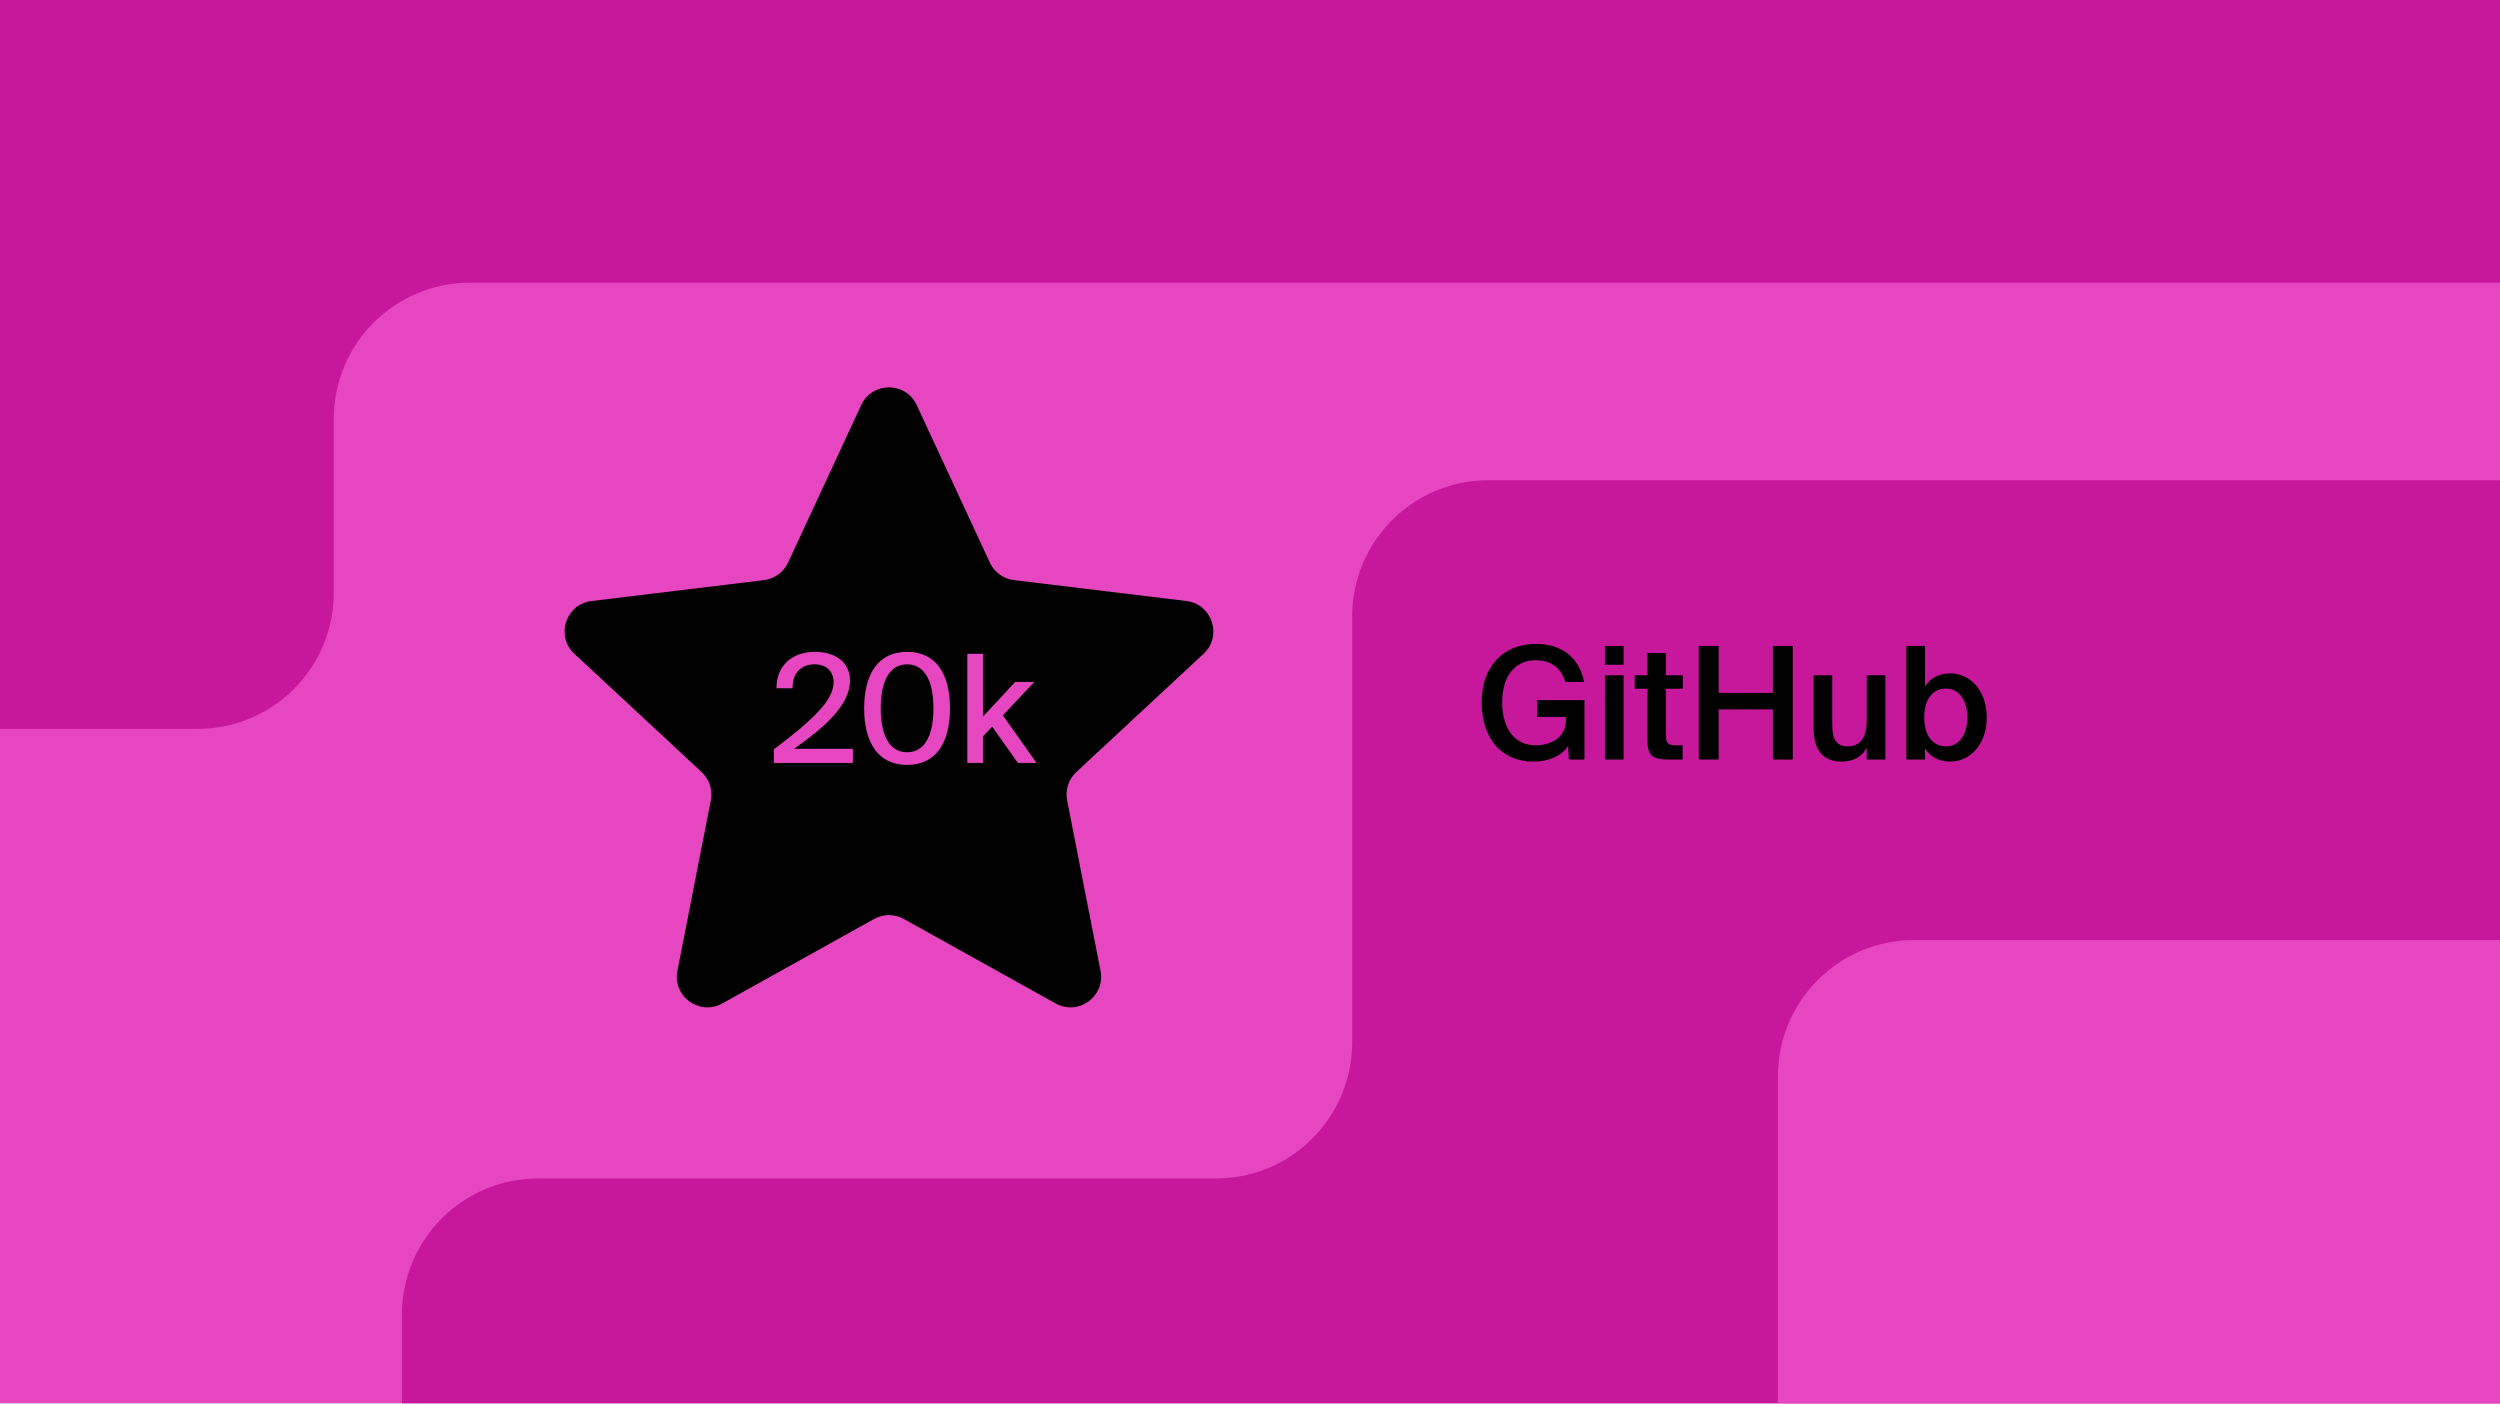
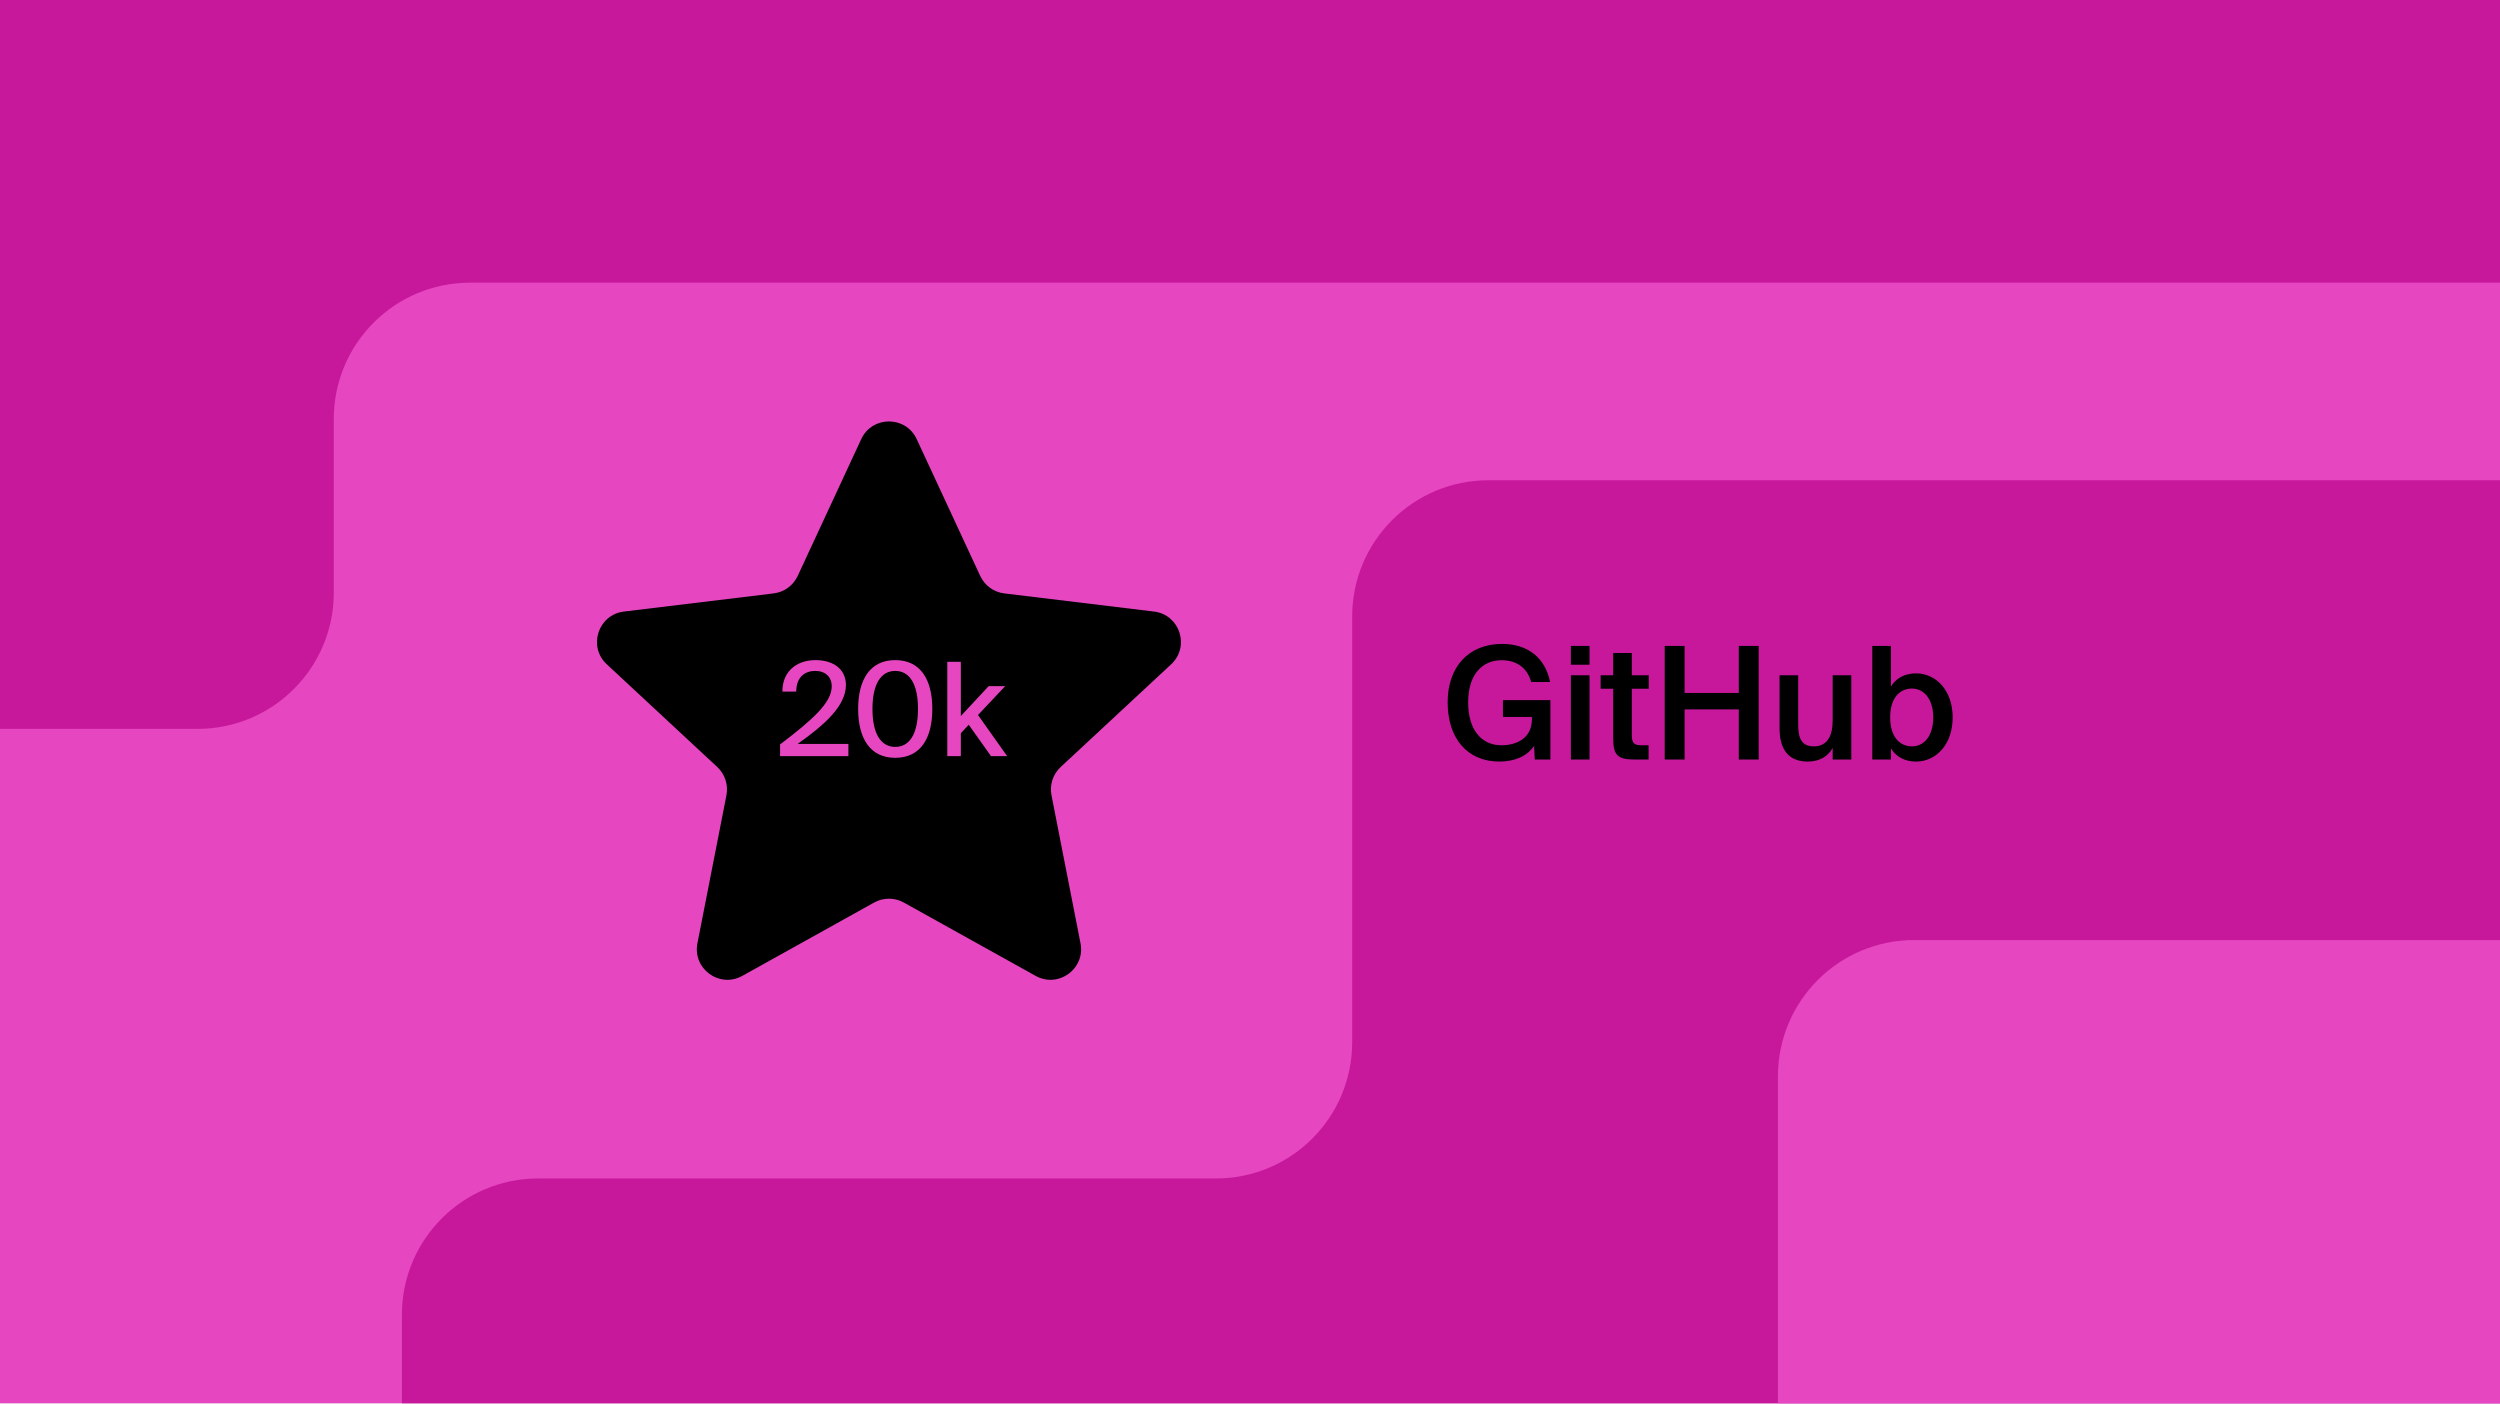
- <svg xmlns="http://www.w3.org/2000/svg" width="367" height="206" fill="none" viewBox="0 0 367 206">
+ <svg xmlns="http://www.w3.org/2000/svg" width="367" height="206" viewBox="0 0 367 206" fill="none">
  <g clip-path="url(#clip0_3649_9441)">
    <rect width="367" height="206" fill="#E646C0" />
-     <path fill="#C7189C" d="M79 173L178.5 173C189.546 173 198.5 164.046 198.5 153L198.5 90.5C198.5 79.454 207.455 70.5 218.5 70.5L382 70.5L382 206L59 206L59 193C59 181.954 67.954 173 79 173Z" />
-     <path fill="#000" d="M126.429 59.464C128.038 56 132.962 56 134.571 59.464L145.314 82.597C145.968 84.005 147.303 84.975 148.844 85.162L174.165 88.231C177.956 88.69 179.478 93.374 176.681 95.974L158 113.339C156.863 114.396 156.353 115.966 156.651 117.49L161.557 142.519C162.292 146.267 158.308 149.161 154.97 147.305L132.682 134.905C131.325 134.15 129.675 134.15 128.318 134.905L106.03 147.305C102.692 149.161 98.708 146.267 99.443 142.519L104.349 117.49C104.647 115.966 104.137 114.396 103 113.339L84.319 95.974C81.522 93.374 83.044 88.69 86.835 88.231L112.156 85.162C113.697 84.975 115.032 84.005 115.686 82.597L126.429 59.464Z" />
-     <path fill="#E646C0" d="M124.781 99.91C124.781 103.425 121.244 106.629 116.581 109.923H125.201V112H113.597V110.011C119.1 105.834 122.371 102.916 122.371 100.153C122.371 98.54 121.288 97.523 119.564 97.523C117.929 97.523 116.36 98.451 116.337 101.037H113.995C113.95 97.833 116.183 95.689 119.631 95.689C122.592 95.689 124.781 97.192 124.781 99.91ZM126.858 103.977C126.858 98.982 128.892 95.689 133.158 95.689C137.445 95.689 139.457 98.982 139.457 103.977C139.457 108.994 137.445 112.288 133.158 112.288C128.892 112.288 126.858 108.994 126.858 103.977ZM137.025 103.977C137.025 99.733 135.589 97.523 133.158 97.523C130.748 97.523 129.29 99.733 129.29 103.977C129.29 108.243 130.748 110.431 133.158 110.431C135.589 110.431 137.025 108.243 137.025 103.977ZM144.301 95.976V105.193L149.031 100.109H151.838L147.219 105.016L152.17 112H149.429L145.649 106.674L144.301 108.11V112H142.003V95.976H144.301Z" />
-     <path fill="#000" d="M225.516 94.526C229.265 94.526 231.841 96.55 232.554 100.115H229.771C229.219 98.068 227.655 96.918 225.447 96.918C222.595 96.918 220.525 99.011 220.525 103.105C220.525 107.153 222.48 109.407 225.424 109.407C227.402 109.407 229.886 108.533 229.886 105.566V105.244H225.631V102.783H232.6V111.5H230.3L230.208 109.499C229.219 110.971 227.402 111.799 225.102 111.799C220.364 111.799 217.512 108.349 217.512 103.105C217.512 97.93 220.548 94.526 225.516 94.526ZM235.605 94.825H238.342V97.585H235.605V94.825ZM235.605 99.126H238.342V111.5H235.605V99.126ZM241.814 99.126V95.86H244.551V99.126H247.035V101.104H244.551V107.843C244.551 109.108 244.85 109.407 246.023 109.407H247.012V111.5H244.988C242.343 111.5 241.814 110.787 241.814 108.257V101.104H239.974V99.126H241.814ZM260.256 94.825H263.177V111.5H260.256V104.14H252.298V111.5H249.377V94.825H252.298V101.725H260.256V94.825ZM274.035 111.5V109.798C273.322 111.086 272.057 111.799 270.378 111.799C267.434 111.799 266.238 109.867 266.238 106.923V99.126H268.975V106.256C268.975 107.935 269.205 109.568 271.252 109.568C273.299 109.568 274.035 107.958 274.035 105.727V99.126H276.772V111.5H274.035ZM282.476 105.313C282.476 108.165 283.879 109.568 285.673 109.568C287.513 109.568 288.801 107.958 288.801 105.313C288.801 102.737 287.513 101.081 285.673 101.081C283.879 101.081 282.476 102.461 282.476 105.313ZM279.854 94.825H282.591V100.782C283.327 99.563 284.615 98.85 286.271 98.85C289.215 98.85 291.653 101.357 291.653 105.313C291.653 109.292 289.215 111.799 286.271 111.799C284.615 111.799 283.327 111.086 282.591 109.867V111.5H279.854V94.825Z" />
-     <path fill="#C7189C" d="M417.5 21.5L417.5 -1L-5 -1L-5 107L29 107C40.046 107 49 98.046 49 87L49 61.5C49 50.454 57.954 41.5 69 41.5L397.5 41.5C408.546 41.5 417.5 32.546 417.5 21.5Z" />
-     <path fill="#E646C0" d="M281 138L405.081 138L452 138C463.046 138 472 146.954 472 158L472 343C472 354.046 463.046 363 452 363L281 363C269.954 363 261 354.046 261 343L261 158C261 146.954 269.954 138 281 138Z" />
+     <path d="M79 173L178.5 173C189.546 173 198.5 164.046 198.5 153L198.5 90.5C198.5 79.454 207.455 70.5 218.5 70.5L382 70.5L382 206L59 206L59 193C59 181.954 67.954 173 79 173Z" fill="#C7189C" />
+     <path d="M126.429 64.464C128.038 61 132.962 61 134.571 64.464L143.897 84.546C144.551 85.955 145.887 86.925 147.428 87.112L169.409 89.776C173.201 90.235 174.722 94.919 171.925 97.519L155.708 112.595C154.571 113.652 154.061 115.222 154.359 116.745L158.618 138.474C159.353 142.222 155.369 145.116 152.032 143.26L132.682 132.495C131.325 131.74 129.675 131.74 128.318 132.495L108.968 143.26C105.631 145.116 101.647 142.222 102.382 138.474L106.641 116.745C106.939 115.222 106.429 113.652 105.292 112.595L89.075 97.519C86.278 94.919 87.799 90.235 91.591 89.776L113.572 87.112C115.114 86.925 116.449 85.955 117.103 84.546L126.429 64.464Z" fill="black" />
+     <path d="M124.18 100.552C124.18 103.589 121.124 106.359 117.094 109.205H124.543V111H114.516V109.281C119.272 105.671 122.098 103.15 122.098 100.762C122.098 99.368 121.163 98.49 119.673 98.49C118.259 98.49 116.903 99.292 116.884 101.526H114.86C114.821 98.757 116.75 96.904 119.73 96.904C122.289 96.904 124.18 98.203 124.18 100.552ZM125.976 104.067C125.976 99.75 127.733 96.904 131.419 96.904C135.125 96.904 136.863 99.75 136.863 104.067C136.863 108.402 135.125 111.248 131.419 111.248C127.733 111.248 125.976 108.402 125.976 104.067ZM134.762 104.067C134.762 100.399 133.52 98.49 131.419 98.49C129.337 98.49 128.077 100.399 128.077 104.067C128.077 107.753 129.337 109.644 131.419 109.644C133.52 109.644 134.762 107.753 134.762 104.067ZM141.049 97.153V105.117L145.137 100.724H147.562L143.57 104.964L147.849 111H145.48L142.214 106.397L141.049 107.638V111H139.063V97.153H141.049Z" fill="#E646C0" />
+     <path d="M220.516 94.526C224.265 94.526 226.841 96.55 227.554 100.115H224.771C224.219 98.068 222.655 96.918 220.447 96.918C217.595 96.918 215.525 99.011 215.525 103.105C215.525 107.153 217.48 109.407 220.424 109.407C222.402 109.407 224.886 108.533 224.886 105.566V105.244H220.631V102.783H227.6V111.5H225.3L225.208 109.499C224.219 110.971 222.402 111.799 220.102 111.799C215.364 111.799 212.512 108.349 212.512 103.105C212.512 97.93 215.548 94.526 220.516 94.526ZM230.605 94.825H233.342V97.585H230.605V94.825ZM230.605 99.126H233.342V111.5H230.605V99.126ZM236.814 99.126V95.86H239.551V99.126H242.035V101.104H239.551V107.843C239.551 109.108 239.85 109.407 241.023 109.407H242.012V111.5H239.988C237.343 111.5 236.814 110.787 236.814 108.257V101.104H234.974V99.126H236.814ZM255.256 94.825H258.177V111.5H255.256V104.14H247.298V111.5H244.377V94.825H247.298V101.725H255.256V94.825ZM269.035 111.5V109.798C268.322 111.086 267.057 111.799 265.378 111.799C262.434 111.799 261.238 109.867 261.238 106.923V99.126H263.975V106.256C263.975 107.935 264.205 109.568 266.252 109.568C268.299 109.568 269.035 107.958 269.035 105.727V99.126H271.772V111.5H269.035ZM277.476 105.313C277.476 108.165 278.879 109.568 280.673 109.568C282.513 109.568 283.801 107.958 283.801 105.313C283.801 102.737 282.513 101.081 280.673 101.081C278.879 101.081 277.476 102.461 277.476 105.313ZM274.854 94.825H277.591V100.782C278.327 99.563 279.615 98.85 281.271 98.85C284.215 98.85 286.653 101.357 286.653 105.313C286.653 109.292 284.215 111.799 281.271 111.799C279.615 111.799 278.327 111.086 277.591 109.867V111.5H274.854V94.825Z" fill="black" />
+     <path d="M417.5 21.5L417.5 -1L-5 -1L-5 107L29 107C40.046 107 49 98.046 49 87L49 61.5C49 50.454 57.954 41.5 69 41.5L397.5 41.5C408.546 41.5 417.5 32.546 417.5 21.5Z" fill="#C7189C" />
+     <path d="M281 138L405.081 138L452 138C463.046 138 472 146.954 472 158L472 343C472 354.046 463.046 363 452 363L281 363C269.954 363 261 354.046 261 343L261 158C261 146.954 269.954 138 281 138Z" fill="#E646C0" />
  </g>
  <defs>
    <clipPath id="clip0_3649_9441">
-       <rect width="367" height="206" fill="#fff" />
+       <rect width="367" height="206" fill="white" />
    </clipPath>
  </defs>
</svg>
